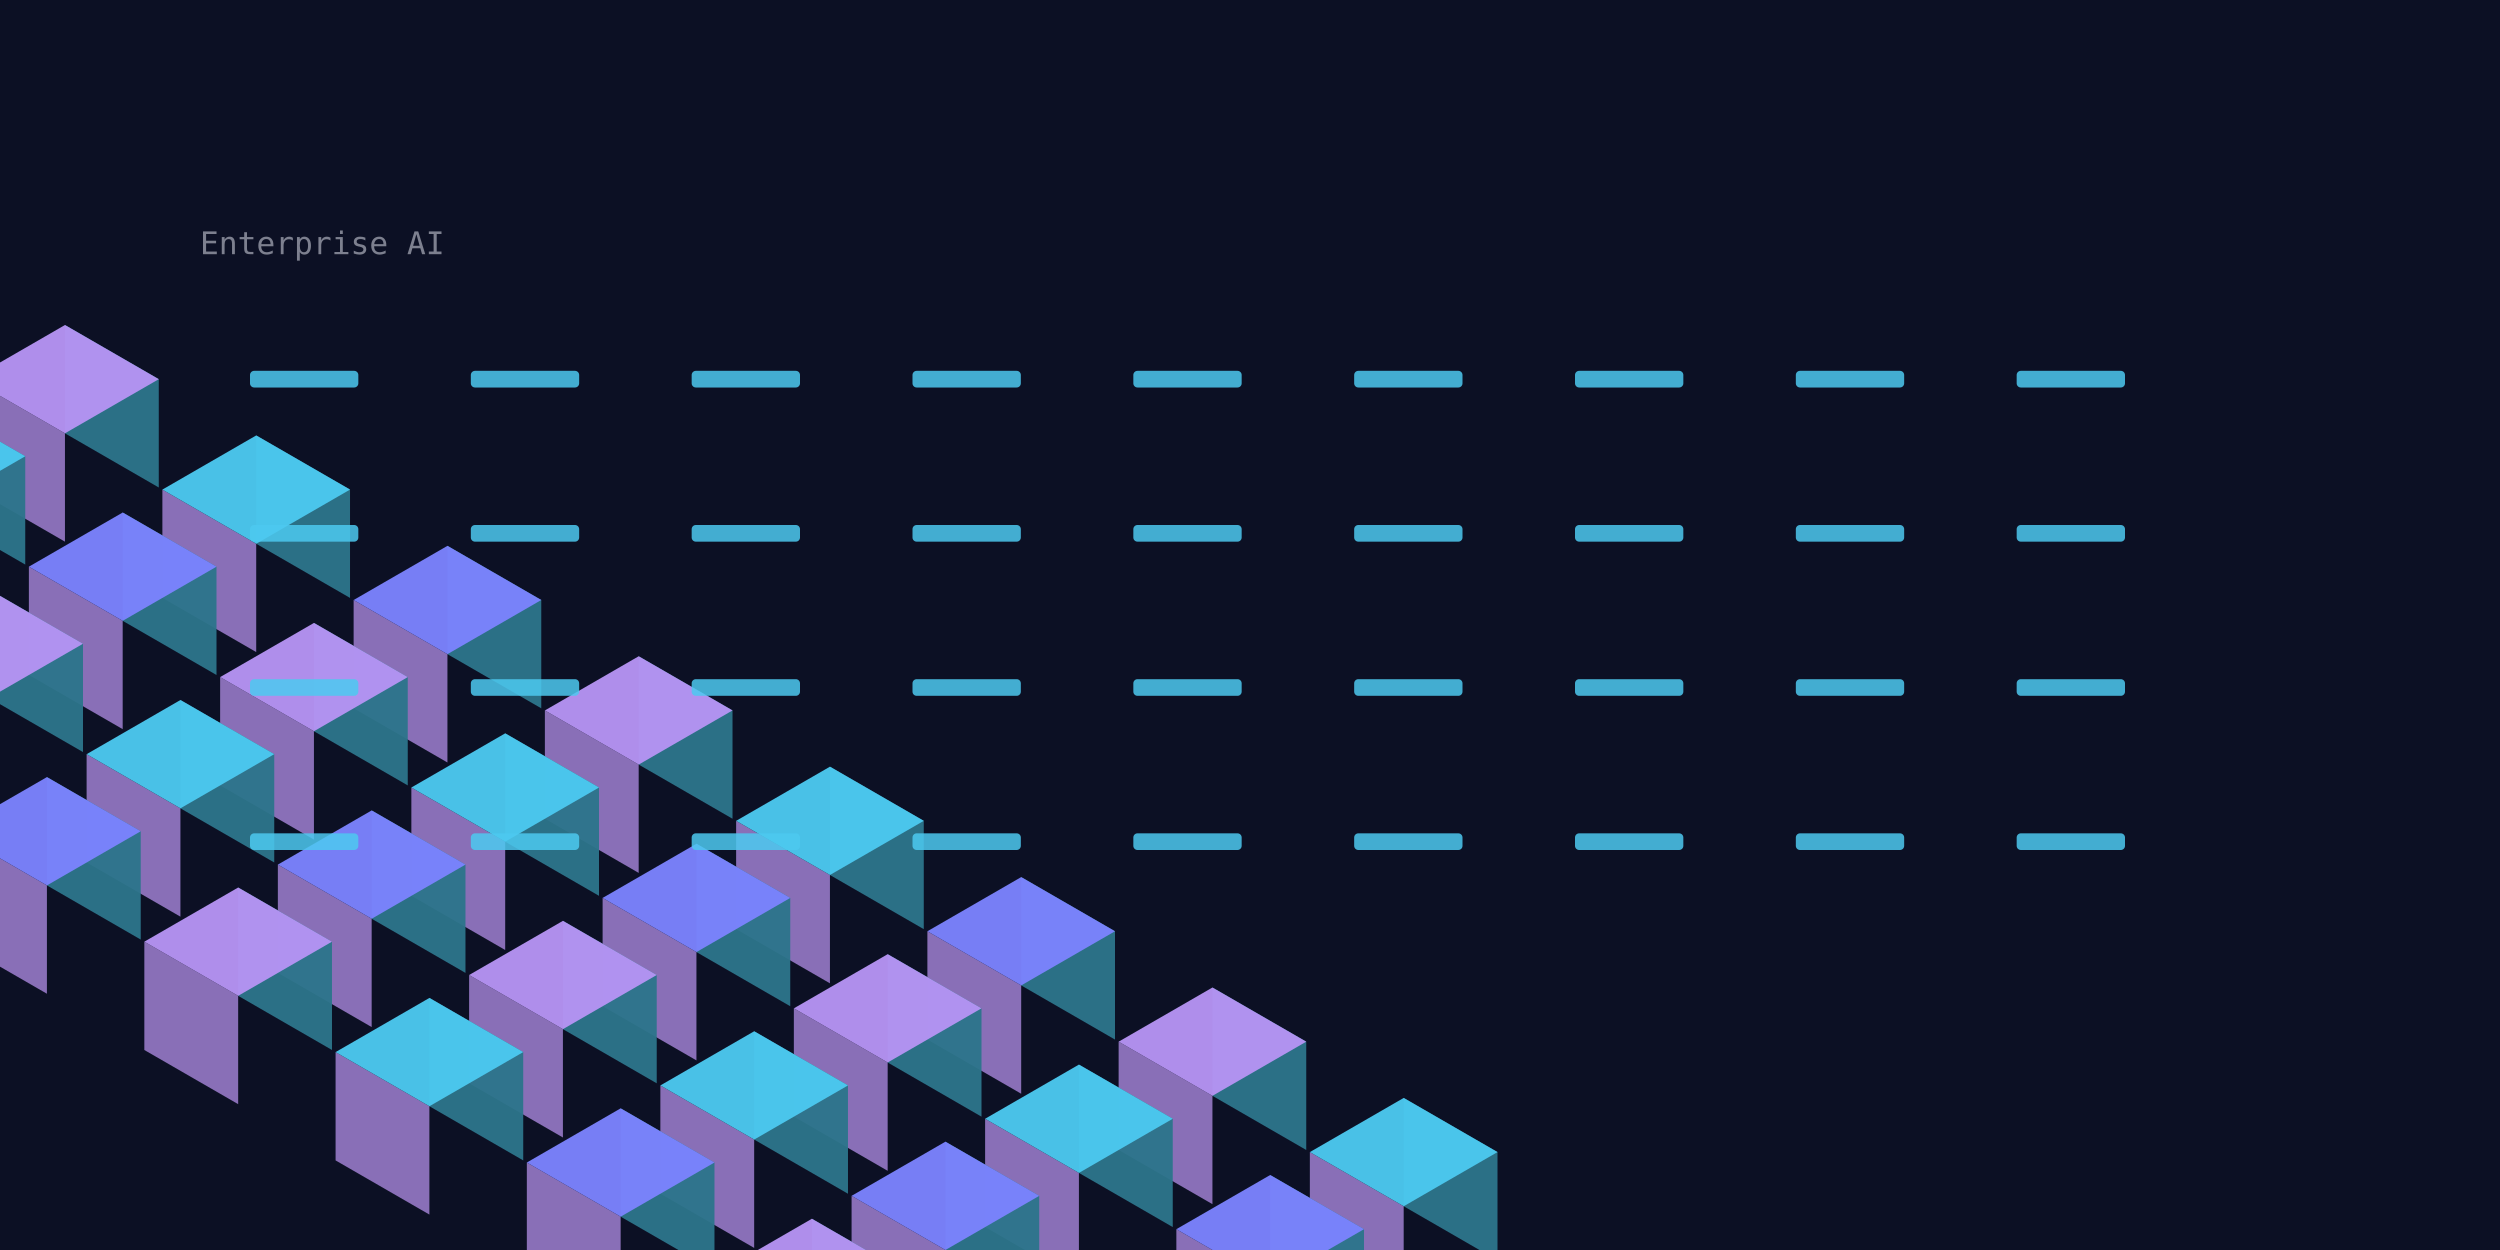
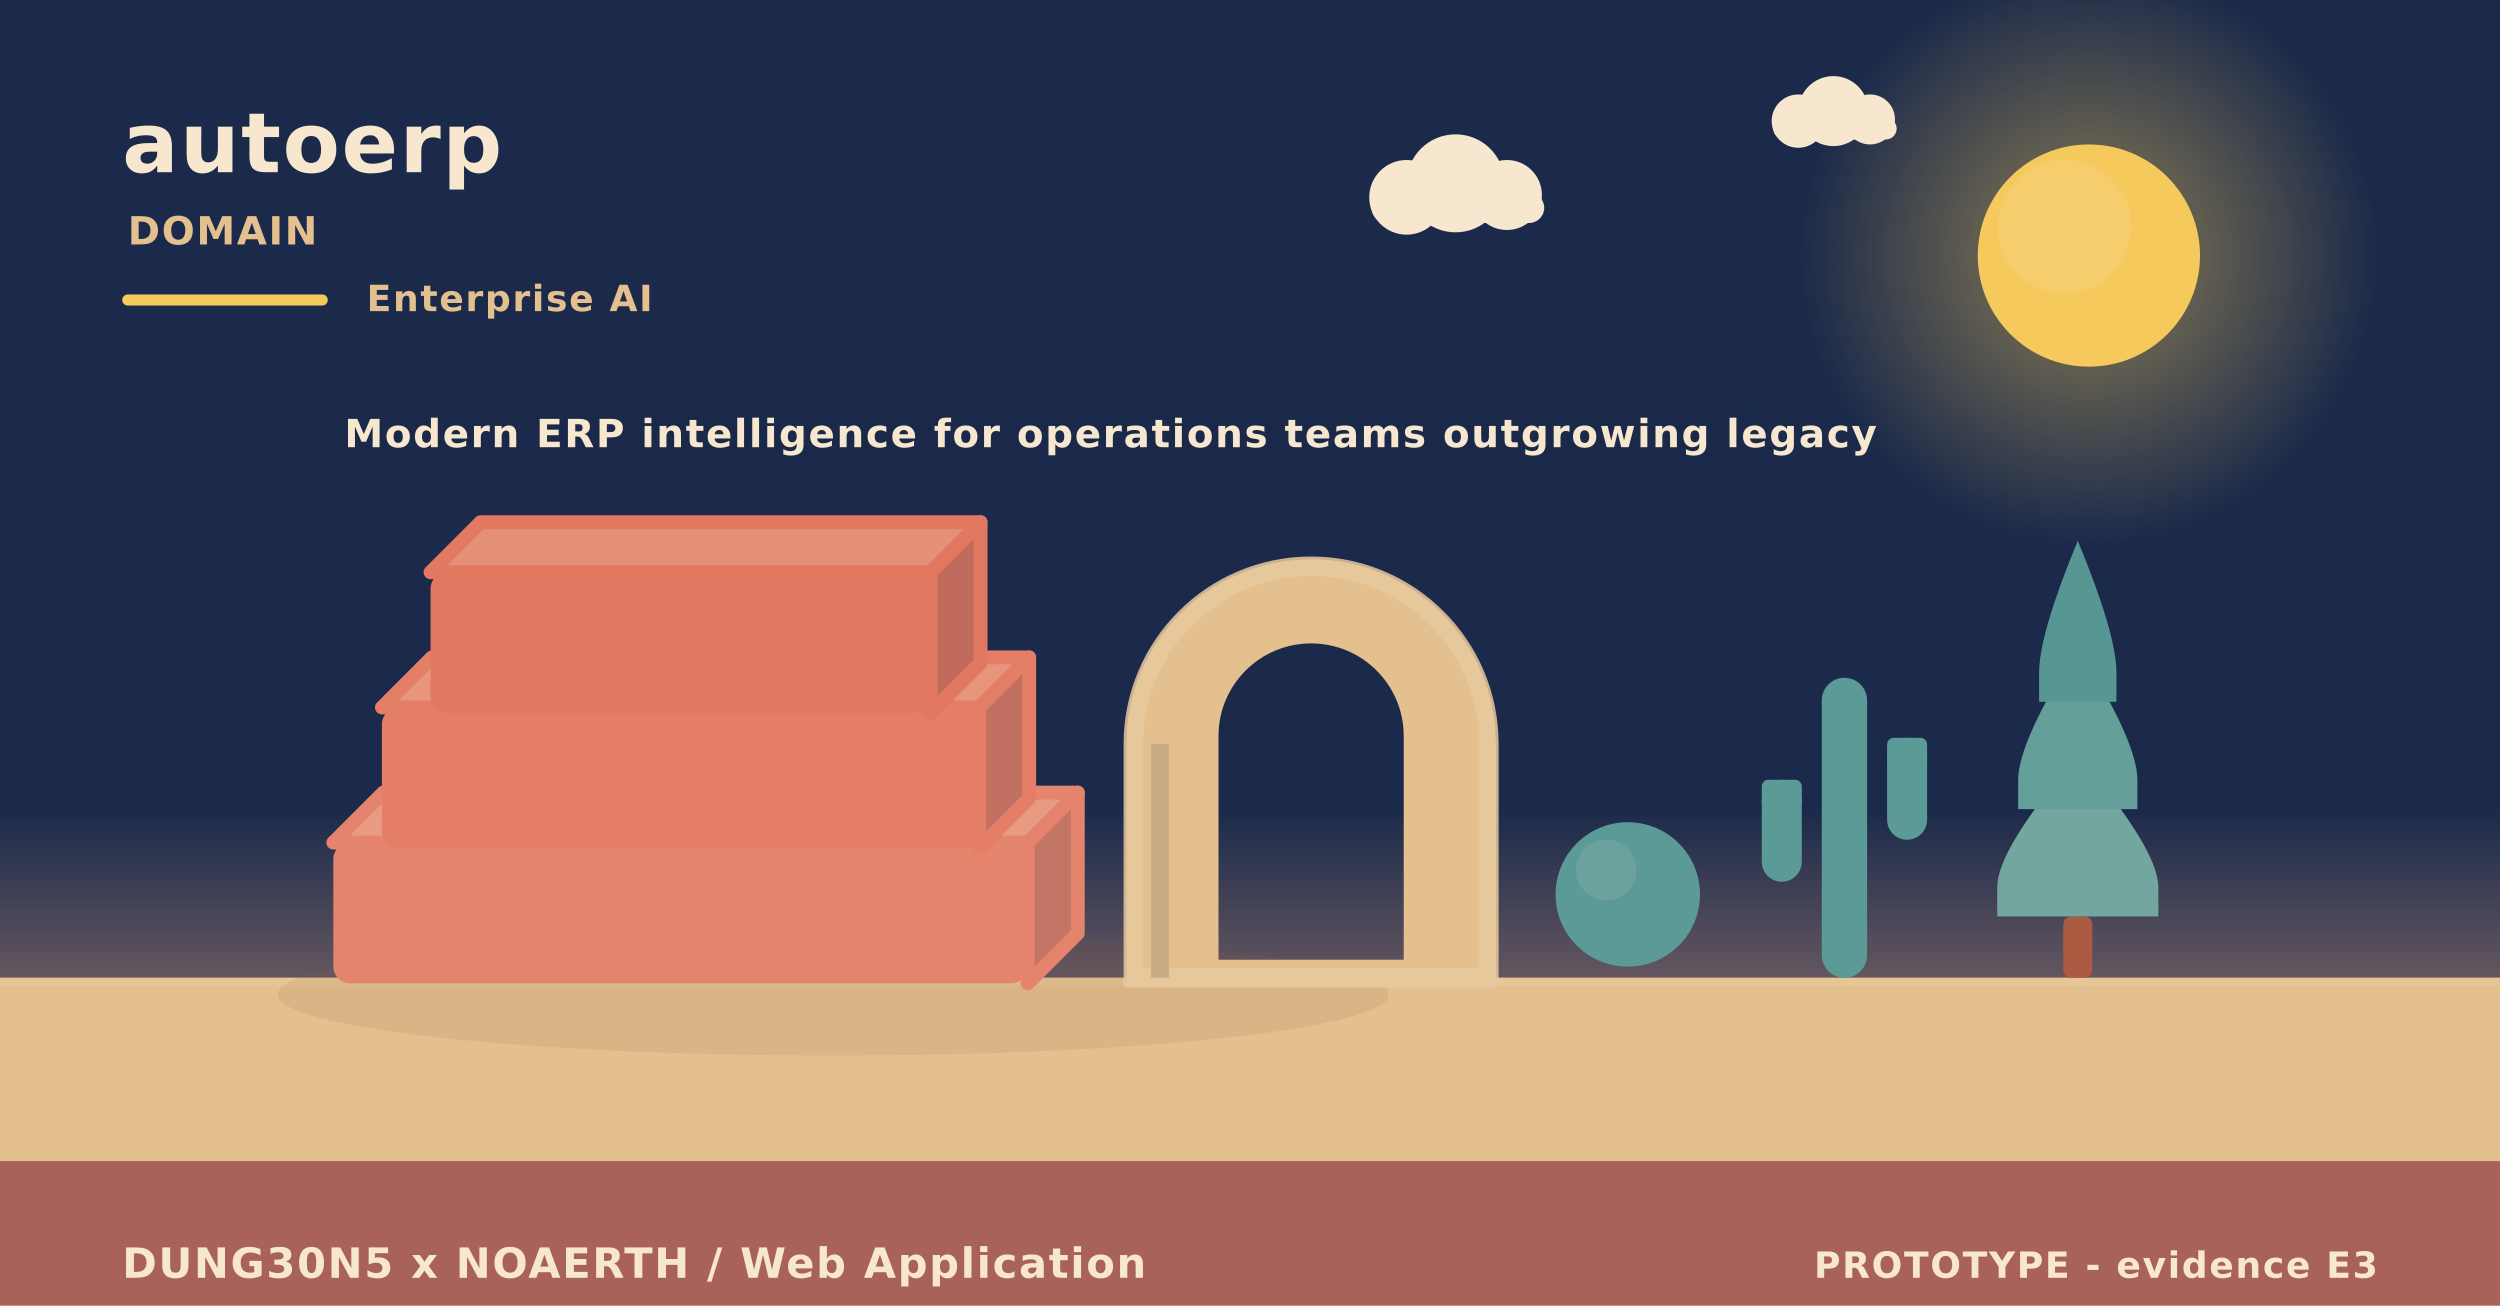
- <svg xmlns="http://www.w3.org/2000/svg" viewBox="0 0 1200 600" width="1200" height="600" role="img" aria-label="autoerp domain model">
-   <rect width="1200" height="600" fill="#0c1024" />
-   <defs>
-     <linearGradient id="gd" x1="0" y1="0" x2="1" y2="1">
-       <stop offset="0%" stop-color="#7c83ff" />
-       <stop offset="100%" stop-color="#b794f4" />
-     </linearGradient>
-   </defs>
+ <svg xmlns="http://www.w3.org/2000/svg" width="900" height="470" viewBox="0 0 900 470" role="img" aria-label="autoerp - the problem it addresses">
+   <linearGradient id="skym" x1="0" y1="0" x2="0" y2="1">
+     <stop offset="0" stop-color="#1b2a4a" />
+     <stop offset="0.62" stop-color="#1b2a4a" />
+     <stop offset="1" stop-color="#f3ad8a" />
+   </linearGradient>
+   <rect width="900" height="470" fill="url(#skym)" />
+   <radialGradient id="sunm">
+     <stop offset="0.35" stop-color="#f5c95c" stop-opacity="0.34" />
+     <stop offset="1" stop-color="#f5c95c" stop-opacity="0" />
+   </radialGradient>
+   <circle cx="752" cy="92" r="104" fill="url(#sunm)" />
+   <circle cx="752" cy="92" r="40" fill="#f5c95c" />
+   <circle cx="743.2" cy="81.6" r="24" fill="#f5d27e" opacity="0.5" />
  <g>
-     <polygon points="-60.62,155.00 -15.59,181.00 -15.59,129.00 -60.62,103.00" fill="#2c758b" opacity="0.95" />
-     <polygon points="-105.66,181.00 -60.62,207.00 -60.62,155.00 -105.66,129.00" fill="#8f73be" opacity="0.95" />
-     <polygon points="-60.62,103.00 -15.59,129.00 -60.62,155.00 -105.66,129.00" fill="#7c83ff" opacity="0.95" />
-     <g>
-       <rect x="120.00" y="178.00" width="52.00" height="8.00" rx="2.00" fill="#4cc9f0" opacity="0.85" />
-       <animateTransform attributeName="transform" type="translate" values="120.00,190.00 226.00,190.00" dur="7.182s" begin="0.0s" repeatCount="indefinite" />
-     </g>
+     <circle cx="524" cy="66" r="17.64" fill="#f6e7ce" />
+     <circle cx="506.36" cy="71.04" r="13.44" fill="#f6e7ce" />
+     <circle cx="542.48" cy="70.2" r="12.6" fill="#f6e7ce" />
+     <rect x="493.76" y="69.36" width="62.16" height="10.92" rx="5.46" fill="#f6e7ce" />
+     <animateTransform attributeName="transform" type="translate" values="0 0;24 0;0 0" dur="36s" begin="0s" repeatCount="indefinite" />
  </g>
  <g>
-     <polygon points="31.18,208.00 76.21,234.00 76.21,182.00 31.18,156.00" fill="#2c758b" opacity="0.95" />
-     <polygon points="-13.86,234.00 31.18,260.00 31.18,208.00 -13.86,182.00" fill="#8f73be" opacity="0.95" />
-     <polygon points="31.18,156.00 76.21,182.00 31.18,208.00 -13.86,182.00" fill="#b794f4" opacity="0.95" />
-     <g>
-       <rect x="226.00" y="178.00" width="52.00" height="8.00" rx="2.00" fill="#4cc9f0" opacity="0.85" />
-       <animateTransform attributeName="transform" type="translate" values="226.00,190.00 332.00,190.00" dur="7.182s" begin="0.12s" repeatCount="indefinite" />
-     </g>
+     <circle cx="660" cy="40" r="12.6" fill="#f6e7ce" />
+     <circle cx="647.4" cy="43.6" r="9.6" fill="#f6e7ce" />
+     <circle cx="673.2" cy="43" r="9" fill="#f6e7ce" />
+     <rect x="638.4" y="42.4" width="44.4" height="7.8" rx="3.9" fill="#f6e7ce" />
+     <animateTransform attributeName="transform" type="translate" values="0 0;-18 0;0 0" dur="46s" begin="3s" repeatCount="indefinite" />
  </g>
-   <g>
-     <polygon points="122.98,261.00 168.01,287.00 168.01,235.00 122.98,209.00" fill="#2c758b" opacity="0.95" />
-     <polygon points="77.94,287.00 122.98,313.00 122.98,261.00 77.94,235.00" fill="#8f73be" opacity="0.95" />
-     <polygon points="122.98,209.00 168.01,235.00 122.98,261.00 77.94,235.00" fill="#4cc9f0" opacity="0.95" />
-     <g>
-       <rect x="332.00" y="178.00" width="52.00" height="8.00" rx="2.00" fill="#4cc9f0" opacity="0.85" />
-       <animateTransform attributeName="transform" type="translate" values="332.00,190.00 438.00,190.00" dur="7.182s" begin="0.24s" repeatCount="indefinite" />
-     </g>
-   </g>
-   <g>
-     <polygon points="214.77,314.00 259.81,340.00 259.81,288.00 214.77,262.00" fill="#2c758b" opacity="0.95" />
-     <polygon points="169.74,340.00 214.77,366.00 214.77,314.00 169.74,288.00" fill="#8f73be" opacity="0.95" />
-     <polygon points="214.77,262.00 259.81,288.00 214.77,314.00 169.74,288.00" fill="#7c83ff" opacity="0.95" />
-     <g>
-       <rect x="438.00" y="178.00" width="52.00" height="8.00" rx="2.00" fill="#4cc9f0" opacity="0.85" />
-       <animateTransform attributeName="transform" type="translate" values="438.00,190.00 544.00,190.00" dur="7.182s" begin="0.36s" repeatCount="indefinite" />
-     </g>
-   </g>
-   <g>
-     <polygon points="306.57,367.00 351.61,393.00 351.61,341.00 306.57,315.00" fill="#2c758b" opacity="0.95" />
-     <polygon points="261.54,393.00 306.57,419.00 306.57,367.00 261.54,341.00" fill="#8f73be" opacity="0.95" />
-     <polygon points="306.57,315.00 351.61,341.00 306.57,367.00 261.54,341.00" fill="#b794f4" opacity="0.95" />
-     <g>
-       <rect x="544.00" y="178.00" width="52.00" height="8.00" rx="2.00" fill="#4cc9f0" opacity="0.85" />
-       <animateTransform attributeName="transform" type="translate" values="544.00,190.00 650.00,190.00" dur="7.182s" begin="0.48s" repeatCount="indefinite" />
-     </g>
-   </g>
-   <g>
-     <polygon points="398.37,420.00 443.41,446.00 443.41,394.00 398.37,368.00" fill="#2c758b" opacity="0.95" />
-     <polygon points="353.34,446.00 398.37,472.00 398.37,420.00 353.34,394.00" fill="#8f73be" opacity="0.95" />
-     <polygon points="398.37,368.00 443.41,394.00 398.37,420.00 353.34,394.00" fill="#4cc9f0" opacity="0.95" />
-     <g>
-       <rect x="650.00" y="178.00" width="52.00" height="8.00" rx="2.00" fill="#4cc9f0" opacity="0.85" />
-       <animateTransform attributeName="transform" type="translate" values="650.00,190.00 756.00,190.00" dur="7.182s" begin="0.6s" repeatCount="indefinite" />
-     </g>
-   </g>
-   <g>
-     <polygon points="490.17,473.00 535.20,499.00 535.20,447.00 490.17,421.00" fill="#2c758b" opacity="0.95" />
-     <polygon points="445.14,499.00 490.17,525.00 490.17,473.00 445.14,447.00" fill="#8f73be" opacity="0.95" />
-     <polygon points="490.17,421.00 535.20,447.00 490.17,473.00 445.14,447.00" fill="#7c83ff" opacity="0.95" />
-     <g>
-       <rect x="756.00" y="178.00" width="52.00" height="8.00" rx="2.00" fill="#4cc9f0" opacity="0.85" />
-       <animateTransform attributeName="transform" type="translate" values="756.00,190.00 862.00,190.00" dur="7.182s" begin="0.72s" repeatCount="indefinite" />
-     </g>
-   </g>
-   <g>
-     <polygon points="581.97,526.00 627.00,552.00 627.00,500.00 581.97,474.00" fill="#2c758b" opacity="0.95" />
-     <polygon points="536.94,552.00 581.97,578.00 581.97,526.00 536.94,500.00" fill="#8f73be" opacity="0.95" />
-     <polygon points="581.97,474.00 627.00,500.00 581.97,526.00 536.94,500.00" fill="#b794f4" opacity="0.95" />
-     <g>
-       <rect x="862.00" y="178.00" width="52.00" height="8.00" rx="2.00" fill="#4cc9f0" opacity="0.85" />
-       <animateTransform attributeName="transform" type="translate" values="862.00,190.00 968.00,190.00" dur="7.182s" begin="0.84s" repeatCount="indefinite" />
-     </g>
-   </g>
-   <g>
-     <polygon points="673.77,579.00 718.80,605.00 718.80,553.00 673.77,527.00" fill="#2c758b" opacity="0.95" />
-     <polygon points="628.73,605.00 673.77,631.00 673.77,579.00 628.73,553.00" fill="#8f73be" opacity="0.95" />
-     <polygon points="673.77,527.00 718.80,553.00 673.77,579.00 628.73,553.00" fill="#4cc9f0" opacity="0.95" />
-     <g>
-       <rect x="968.00" y="178.00" width="52.00" height="8.00" rx="2.00" fill="#4cc9f0" opacity="0.85" />
-       <animateTransform attributeName="transform" type="translate" values="968.00,190.00 1074.00,190.00" dur="7.182s" begin="0.96s" repeatCount="indefinite" />
-     </g>
-   </g>
-   <g>
-     <polygon points="-124.71,192.00 -79.67,218.00 -79.67,166.00 -124.71,140.00" fill="#2c758b" opacity="0.95" />
-     <polygon points="-169.74,218.00 -124.71,244.00 -124.71,192.00 -169.74,166.00" fill="#8f73be" opacity="0.95" />
-     <polygon points="-124.71,140.00 -79.67,166.00 -124.71,192.00 -169.74,166.00" fill="#b794f4" opacity="0.95" />
-     <g>
-       <rect x="120.00" y="252.00" width="52.00" height="8.00" rx="2.00" fill="#4cc9f0" opacity="0.85" />
-       <animateTransform attributeName="transform" type="translate" values="120.00,264.00 226.00,264.00" dur="7.182s" begin="0.3s" repeatCount="indefinite" />
-     </g>
-   </g>
-   <g>
-     <polygon points="-32.91,245.00 12.12,271.00 12.12,219.00 -32.91,193.00" fill="#2c758b" opacity="0.95" />
-     <polygon points="-77.94,271.00 -32.91,297.00 -32.91,245.00 -77.94,219.00" fill="#8f73be" opacity="0.95" />
-     <polygon points="-32.91,193.00 12.12,219.00 -32.91,245.00 -77.94,219.00" fill="#4cc9f0" opacity="0.95" />
-     <g>
-       <rect x="226.00" y="252.00" width="52.00" height="8.00" rx="2.00" fill="#4cc9f0" opacity="0.85" />
-       <animateTransform attributeName="transform" type="translate" values="226.00,264.00 332.00,264.00" dur="7.182s" begin="0.42s" repeatCount="indefinite" />
-     </g>
-   </g>
-   <g>
-     <polygon points="58.89,298.00 103.92,324.00 103.92,272.00 58.89,246.00" fill="#2c758b" opacity="0.95" />
-     <polygon points="13.86,324.00 58.89,350.00 58.89,298.00 13.86,272.00" fill="#8f73be" opacity="0.95" />
-     <polygon points="58.89,246.00 103.92,272.00 58.89,298.00 13.86,272.00" fill="#7c83ff" opacity="0.95" />
-     <g>
-       <rect x="332.00" y="252.00" width="52.00" height="8.00" rx="2.00" fill="#4cc9f0" opacity="0.85" />
-       <animateTransform attributeName="transform" type="translate" values="332.00,264.00 438.00,264.00" dur="7.182s" begin="0.54s" repeatCount="indefinite" />
-     </g>
-   </g>
-   <g>
-     <polygon points="150.69,351.00 195.72,377.00 195.72,325.00 150.69,299.00" fill="#2c758b" opacity="0.95" />
-     <polygon points="105.66,377.00 150.69,403.00 150.69,351.00 105.66,325.00" fill="#8f73be" opacity="0.95" />
-     <polygon points="150.69,299.00 195.72,325.00 150.69,351.00 105.66,325.00" fill="#b794f4" opacity="0.95" />
-     <g>
-       <rect x="438.00" y="252.00" width="52.00" height="8.00" rx="2.00" fill="#4cc9f0" opacity="0.85" />
-       <animateTransform attributeName="transform" type="translate" values="438.00,264.00 544.00,264.00" dur="7.182s" begin="0.66s" repeatCount="indefinite" />
-     </g>
-   </g>
-   <g>
-     <polygon points="242.49,404.00 287.52,430.00 287.52,378.00 242.49,352.00" fill="#2c758b" opacity="0.95" />
-     <polygon points="197.45,430.00 242.49,456.00 242.49,404.00 197.45,378.00" fill="#8f73be" opacity="0.95" />
-     <polygon points="242.49,352.00 287.52,378.00 242.49,404.00 197.45,378.00" fill="#4cc9f0" opacity="0.95" />
-     <g>
-       <rect x="544.00" y="252.00" width="52.00" height="8.00" rx="2.00" fill="#4cc9f0" opacity="0.85" />
-       <animateTransform attributeName="transform" type="translate" values="544.00,264.00 650.00,264.00" dur="7.182s" begin="0.78s" repeatCount="indefinite" />
-     </g>
-   </g>
-   <g>
-     <polygon points="334.29,457.00 379.32,483.00 379.32,431.00 334.29,405.00" fill="#2c758b" opacity="0.95" />
-     <polygon points="289.25,483.00 334.29,509.00 334.29,457.00 289.25,431.00" fill="#8f73be" opacity="0.95" />
-     <polygon points="334.29,405.00 379.32,431.00 334.29,457.00 289.25,431.00" fill="#7c83ff" opacity="0.95" />
-     <g>
-       <rect x="650.00" y="252.00" width="52.00" height="8.00" rx="2.00" fill="#4cc9f0" opacity="0.85" />
-       <animateTransform attributeName="transform" type="translate" values="650.00,264.00 756.00,264.00" dur="7.182s" begin="0.9s" repeatCount="indefinite" />
-     </g>
-   </g>
-   <g>
-     <polygon points="426.08,510.00 471.12,536.00 471.12,484.00 426.08,458.00" fill="#2c758b" opacity="0.95" />
-     <polygon points="381.05,536.00 426.08,562.00 426.08,510.00 381.05,484.00" fill="#8f73be" opacity="0.95" />
-     <polygon points="426.08,458.00 471.12,484.00 426.08,510.00 381.05,484.00" fill="#b794f4" opacity="0.95" />
-     <g>
-       <rect x="756.00" y="252.00" width="52.00" height="8.00" rx="2.00" fill="#4cc9f0" opacity="0.85" />
-       <animateTransform attributeName="transform" type="translate" values="756.00,264.00 862.00,264.00" dur="7.182s" begin="1.02s" repeatCount="indefinite" />
-     </g>
-   </g>
-   <g>
-     <polygon points="517.88,563.00 562.92,589.00 562.92,537.00 517.88,511.00" fill="#2c758b" opacity="0.95" />
-     <polygon points="472.85,589.00 517.88,615.00 517.88,563.00 472.85,537.00" fill="#8f73be" opacity="0.95" />
-     <polygon points="517.88,511.00 562.92,537.00 517.88,563.00 472.85,537.00" fill="#4cc9f0" opacity="0.95" />
-     <g>
-       <rect x="862.00" y="252.00" width="52.00" height="8.00" rx="2.00" fill="#4cc9f0" opacity="0.85" />
-       <animateTransform attributeName="transform" type="translate" values="862.00,264.00 968.00,264.00" dur="7.182s" begin="1.14s" repeatCount="indefinite" />
-     </g>
-   </g>
-   <g>
-     <polygon points="609.68,616.00 654.72,642.00 654.72,590.00 609.68,564.00" fill="#2c758b" opacity="0.95" />
-     <polygon points="564.65,642.00 609.68,668.00 609.68,616.00 564.65,590.00" fill="#8f73be" opacity="0.95" />
-     <polygon points="609.68,564.00 654.72,590.00 609.68,616.00 564.65,590.00" fill="#7c83ff" opacity="0.95" />
-     <g>
-       <rect x="968.00" y="252.00" width="52.00" height="8.00" rx="2.00" fill="#4cc9f0" opacity="0.85" />
-       <animateTransform attributeName="transform" type="translate" values="968.00,264.00 1074.00,264.00" dur="7.182s" begin="1.26s" repeatCount="indefinite" />
-     </g>
-   </g>
-   <g>
-     <polygon points="-188.79,229.00 -143.76,255.00 -143.76,203.00 -188.79,177.00" fill="#2c758b" opacity="0.95" />
-     <polygon points="-233.83,255.00 -188.79,281.00 -188.79,229.00 -233.83,203.00" fill="#8f73be" opacity="0.95" />
-     <polygon points="-188.79,177.00 -143.76,203.00 -188.79,229.00 -233.83,203.00" fill="#4cc9f0" opacity="0.95" />
-     <g>
-       <rect x="120.00" y="326.00" width="52.00" height="8.00" rx="2.00" fill="#4cc9f0" opacity="0.85" />
-       <animateTransform attributeName="transform" type="translate" values="120.00,338.00 226.00,338.00" dur="7.182s" begin="0.6s" repeatCount="indefinite" />
-     </g>
-   </g>
-   <g>
-     <polygon points="-96.99,282.00 -51.96,308.00 -51.96,256.00 -96.99,230.00" fill="#2c758b" opacity="0.95" />
-     <polygon points="-142.03,308.00 -96.99,334.00 -96.99,282.00 -142.03,256.00" fill="#8f73be" opacity="0.95" />
-     <polygon points="-96.99,230.00 -51.96,256.00 -96.99,282.00 -142.03,256.00" fill="#7c83ff" opacity="0.95" />
-     <g>
-       <rect x="226.00" y="326.00" width="52.00" height="8.00" rx="2.00" fill="#4cc9f0" opacity="0.85" />
-       <animateTransform attributeName="transform" type="translate" values="226.00,338.00 332.00,338.00" dur="7.182s" begin="0.72s" repeatCount="indefinite" />
-     </g>
-   </g>
-   <g>
-     <polygon points="-5.20,335.00 39.84,361.00 39.84,309.00 -5.20,283.00" fill="#2c758b" opacity="0.95" />
-     <polygon points="-50.23,361.00 -5.20,387.00 -5.20,335.00 -50.23,309.00" fill="#8f73be" opacity="0.95" />
-     <polygon points="-5.20,283.00 39.84,309.00 -5.20,335.00 -50.23,309.00" fill="#b794f4" opacity="0.95" />
-     <g>
-       <rect x="332.00" y="326.00" width="52.00" height="8.00" rx="2.00" fill="#4cc9f0" opacity="0.85" />
-       <animateTransform attributeName="transform" type="translate" values="332.00,338.00 438.00,338.00" dur="7.182s" begin="0.84s" repeatCount="indefinite" />
-     </g>
-   </g>
-   <g>
-     <polygon points="86.60,388.00 131.64,414.00 131.64,362.00 86.60,336.00" fill="#2c758b" opacity="0.95" />
-     <polygon points="41.57,414.00 86.60,440.00 86.60,388.00 41.57,362.00" fill="#8f73be" opacity="0.95" />
-     <polygon points="86.60,336.00 131.64,362.00 86.60,388.00 41.57,362.00" fill="#4cc9f0" opacity="0.95" />
-     <g>
-       <rect x="438.00" y="326.00" width="52.00" height="8.00" rx="2.00" fill="#4cc9f0" opacity="0.85" />
-       <animateTransform attributeName="transform" type="translate" values="438.00,338.00 544.00,338.00" dur="7.182s" begin="0.96s" repeatCount="indefinite" />
-     </g>
-   </g>
-   <g>
-     <polygon points="178.40,441.00 223.43,467.00 223.43,415.00 178.40,389.00" fill="#2c758b" opacity="0.95" />
-     <polygon points="133.37,467.00 178.40,493.00 178.40,441.00 133.37,415.00" fill="#8f73be" opacity="0.95" />
-     <polygon points="178.40,389.00 223.43,415.00 178.40,441.00 133.37,415.00" fill="#7c83ff" opacity="0.95" />
-     <g>
-       <rect x="544.00" y="326.00" width="52.00" height="8.00" rx="2.00" fill="#4cc9f0" opacity="0.85" />
-       <animateTransform attributeName="transform" type="translate" values="544.00,338.00 650.00,338.00" dur="7.182s" begin="1.08s" repeatCount="indefinite" />
-     </g>
-   </g>
-   <g>
-     <polygon points="270.20,494.00 315.23,520.00 315.23,468.00 270.20,442.00" fill="#2c758b" opacity="0.95" />
-     <polygon points="225.17,520.00 270.20,546.00 270.20,494.00 225.17,468.00" fill="#8f73be" opacity="0.95" />
-     <polygon points="270.20,442.00 315.23,468.00 270.20,494.00 225.17,468.00" fill="#b794f4" opacity="0.95" />
-     <g>
-       <rect x="650.00" y="326.00" width="52.00" height="8.00" rx="2.00" fill="#4cc9f0" opacity="0.85" />
-       <animateTransform attributeName="transform" type="translate" values="650.00,338.00 756.00,338.00" dur="7.182s" begin="1.2s" repeatCount="indefinite" />
-     </g>
-   </g>
-   <g>
-     <polygon points="362.00,547.00 407.03,573.00 407.03,521.00 362.00,495.00" fill="#2c758b" opacity="0.95" />
-     <polygon points="316.97,573.00 362.00,599.00 362.00,547.00 316.97,521.00" fill="#8f73be" opacity="0.95" />
-     <polygon points="362.00,495.00 407.03,521.00 362.00,547.00 316.97,521.00" fill="#4cc9f0" opacity="0.95" />
-     <g>
-       <rect x="756.00" y="326.00" width="52.00" height="8.00" rx="2.00" fill="#4cc9f0" opacity="0.85" />
-       <animateTransform attributeName="transform" type="translate" values="756.00,338.00 862.00,338.00" dur="7.182s" begin="1.32s" repeatCount="indefinite" />
-     </g>
-   </g>
-   <g>
-     <polygon points="453.80,600.00 498.83,626.00 498.83,574.00 453.80,548.00" fill="#2c758b" opacity="0.95" />
-     <polygon points="408.76,626.00 453.80,652.00 453.80,600.00 408.76,574.00" fill="#8f73be" opacity="0.95" />
-     <polygon points="453.80,548.00 498.83,574.00 453.80,600.00 408.76,574.00" fill="#7c83ff" opacity="0.95" />
-     <g>
-       <rect x="862.00" y="326.00" width="52.00" height="8.00" rx="2.00" fill="#4cc9f0" opacity="0.85" />
-       <animateTransform attributeName="transform" type="translate" values="862.00,338.00 968.00,338.00" dur="7.182s" begin="1.44s" repeatCount="indefinite" />
-     </g>
-   </g>
-   <g>
-     <polygon points="545.60,653.00 590.63,679.00 590.63,627.00 545.60,601.00" fill="#2c758b" opacity="0.95" />
-     <polygon points="500.56,679.00 545.60,705.00 545.60,653.00 500.56,627.00" fill="#8f73be" opacity="0.95" />
-     <polygon points="545.60,601.00 590.63,627.00 545.60,653.00 500.56,627.00" fill="#b794f4" opacity="0.95" />
-     <g>
-       <rect x="968.00" y="326.00" width="52.00" height="8.00" rx="2.00" fill="#4cc9f0" opacity="0.85" />
-       <animateTransform attributeName="transform" type="translate" values="968.00,338.00 1074.00,338.00" dur="7.182s" begin="1.56s" repeatCount="indefinite" />
-     </g>
-   </g>
-   <g>
-     <polygon points="-252.88,266.00 -207.85,292.00 -207.85,240.00 -252.88,214.00" fill="#2c758b" opacity="0.95" />
-     <polygon points="-297.91,292.00 -252.88,318.00 -252.88,266.00 -297.91,240.00" fill="#8f73be" opacity="0.95" />
-     <polygon points="-252.88,214.00 -207.85,240.00 -252.88,266.00 -297.91,240.00" fill="#7c83ff" opacity="0.95" />
-     <g>
-       <rect x="120.00" y="400.00" width="52.00" height="8.00" rx="2.00" fill="#4cc9f0" opacity="0.85" />
-       <animateTransform attributeName="transform" type="translate" values="120.00,412.00 226.00,412.00" dur="7.182s" begin="0.9s" repeatCount="indefinite" />
-     </g>
-   </g>
-   <g>
-     <polygon points="-161.08,319.00 -116.05,345.00 -116.05,293.00 -161.08,267.00" fill="#2c758b" opacity="0.95" />
-     <polygon points="-206.11,345.00 -161.08,371.00 -161.08,319.00 -206.11,293.00" fill="#8f73be" opacity="0.95" />
-     <polygon points="-161.08,267.00 -116.05,293.00 -161.08,319.00 -206.11,293.00" fill="#b794f4" opacity="0.95" />
-     <g>
-       <rect x="226.00" y="400.00" width="52.00" height="8.00" rx="2.00" fill="#4cc9f0" opacity="0.85" />
-       <animateTransform attributeName="transform" type="translate" values="226.00,412.00 332.00,412.00" dur="7.182s" begin="1.02s" repeatCount="indefinite" />
-     </g>
-   </g>
-   <g>
-     <polygon points="-69.28,372.00 -24.25,398.00 -24.25,346.00 -69.28,320.00" fill="#2c758b" opacity="0.95" />
-     <polygon points="-114.32,398.00 -69.28,424.00 -69.28,372.00 -114.32,346.00" fill="#8f73be" opacity="0.95" />
-     <polygon points="-69.28,320.00 -24.25,346.00 -69.28,372.00 -114.32,346.00" fill="#4cc9f0" opacity="0.95" />
-     <g>
-       <rect x="332.00" y="400.00" width="52.00" height="8.00" rx="2.00" fill="#4cc9f0" opacity="0.85" />
-       <animateTransform attributeName="transform" type="translate" values="332.00,412.00 438.00,412.00" dur="7.182s" begin="1.14s" repeatCount="indefinite" />
-     </g>
-   </g>
-   <g>
-     <polygon points="22.52,425.00 67.55,451.00 67.55,399.00 22.52,373.00" fill="#2c758b" opacity="0.95" />
-     <polygon points="-22.52,451.00 22.52,477.00 22.52,425.00 -22.52,399.00" fill="#8f73be" opacity="0.95" />
-     <polygon points="22.52,373.00 67.55,399.00 22.52,425.00 -22.52,399.00" fill="#7c83ff" opacity="0.95" />
-     <g>
-       <rect x="438.00" y="400.00" width="52.00" height="8.00" rx="2.00" fill="#4cc9f0" opacity="0.85" />
-       <animateTransform attributeName="transform" type="translate" values="438.00,412.00 544.00,412.00" dur="7.182s" begin="1.26s" repeatCount="indefinite" />
-     </g>
-   </g>
-   <g>
-     <polygon points="114.32,478.00 159.35,504.00 159.35,452.00 114.32,426.00" fill="#2c758b" opacity="0.95" />
-     <polygon points="69.28,504.00 114.32,530.00 114.32,478.00 69.28,452.00" fill="#8f73be" opacity="0.95" />
-     <polygon points="114.32,426.00 159.35,452.00 114.32,478.00 69.28,452.00" fill="#b794f4" opacity="0.95" />
-     <g>
-       <rect x="544.00" y="400.00" width="52.00" height="8.00" rx="2.00" fill="#4cc9f0" opacity="0.85" />
-       <animateTransform attributeName="transform" type="translate" values="544.00,412.00 650.00,412.00" dur="7.182s" begin="1.38s" repeatCount="indefinite" />
-     </g>
-   </g>
-   <g>
-     <polygon points="206.11,531.00 251.15,557.00 251.15,505.00 206.11,479.00" fill="#2c758b" opacity="0.95" />
-     <polygon points="161.08,557.00 206.11,583.00 206.11,531.00 161.08,505.00" fill="#8f73be" opacity="0.95" />
-     <polygon points="206.11,479.00 251.15,505.00 206.11,531.00 161.08,505.00" fill="#4cc9f0" opacity="0.95" />
-     <g>
-       <rect x="650.00" y="400.00" width="52.00" height="8.00" rx="2.00" fill="#4cc9f0" opacity="0.85" />
-       <animateTransform attributeName="transform" type="translate" values="650.00,412.00 756.00,412.00" dur="7.182s" begin="1.5s" repeatCount="indefinite" />
-     </g>
-   </g>
-   <g>
-     <polygon points="297.91,584.00 342.95,610.00 342.95,558.00 297.91,532.00" fill="#2c758b" opacity="0.95" />
-     <polygon points="252.88,610.00 297.91,636.00 297.91,584.00 252.88,558.00" fill="#8f73be" opacity="0.95" />
-     <polygon points="297.91,532.00 342.95,558.00 297.91,584.00 252.88,558.00" fill="#7c83ff" opacity="0.95" />
-     <g>
-       <rect x="756.00" y="400.00" width="52.00" height="8.00" rx="2.00" fill="#4cc9f0" opacity="0.85" />
-       <animateTransform attributeName="transform" type="translate" values="756.00,412.00 862.00,412.00" dur="7.182s" begin="1.62s" repeatCount="indefinite" />
-     </g>
-   </g>
-   <g>
-     <polygon points="389.71,637.00 434.74,663.00 434.74,611.00 389.71,585.00" fill="#2c758b" opacity="0.95" />
-     <polygon points="344.68,663.00 389.71,689.00 389.71,637.00 344.68,611.00" fill="#8f73be" opacity="0.95" />
-     <polygon points="389.71,585.00 434.74,611.00 389.71,637.00 344.68,611.00" fill="#b794f4" opacity="0.95" />
-     <g>
-       <rect x="862.00" y="400.00" width="52.00" height="8.00" rx="2.00" fill="#4cc9f0" opacity="0.85" />
-       <animateTransform attributeName="transform" type="translate" values="862.00,412.00 968.00,412.00" dur="7.182s" begin="1.74s" repeatCount="indefinite" />
-     </g>
-   </g>
-   <g>
-     <polygon points="481.51,690.00 526.54,716.00 526.54,664.00 481.51,638.00" fill="#2c758b" opacity="0.95" />
-     <polygon points="436.48,716.00 481.51,742.00 481.51,690.00 436.48,664.00" fill="#8f73be" opacity="0.95" />
-     <polygon points="481.51,638.00 526.54,664.00 481.51,690.00 436.48,664.00" fill="#4cc9f0" opacity="0.95" />
-     <g>
-       <rect x="968.00" y="400.00" width="52.00" height="8.00" rx="2.00" fill="#4cc9f0" opacity="0.85" />
-       <animateTransform attributeName="transform" type="translate" values="968.00,412.00 1074.00,412.00" dur="7.182s" begin="1.86s" repeatCount="indefinite" />
-     </g>
-   </g>
-   <text x="96" y="122" font-family="ui-monospace,Menlo,monospace" font-size="15" fill="rgba(238,240,251,0.500)">Enterprise AI</text>
+   <rect x="0" y="352" width="900" height="118" fill="#e3c08d" />
+   <rect x="0" y="352" width="900" height="3" fill="#e6c596" />
+   <text x="44" y="62" font-family="Verdana,DejaVu Sans,sans-serif" font-size="30" font-weight="700" letter-spacing="0.6" fill="#f6e7ce" text-anchor="start">autoerp</text>
+   <text x="46" y="88" font-family="Verdana,DejaVu Sans,sans-serif" font-size="14" font-weight="700" letter-spacing="0.6" fill="#e3c08d" text-anchor="start">DOMAIN</text>
+   <rect x="44" y="106" width="74" height="4" rx="2" fill="#f5c95c" />
+   <text x="132" y="112" font-family="Verdana,DejaVu Sans,sans-serif" font-size="13" font-weight="700" letter-spacing="0.6" fill="#e3c08d" text-anchor="start">Enterprise AI</text>
+   <ellipse cx="300" cy="358" rx="200" ry="22" fill="rgba(138,90,68,0.11)" />
+   <path d="M120,303.33 L370,303.33 L388,285.33 L138,285.33 Z" fill="#e99a82" stroke="#e5846c" stroke-width="5" stroke-linejoin="round" />
+   <path d="M370,303.33 L388,285.33 L388,336 L370,354 Z" fill="#c37566" stroke="#e5846c" stroke-width="5" stroke-linejoin="round" />
+   <rect x="120" y="303.33" width="250" height="50.67" rx="6" fill="#e5846c" />
+   <path d="M137.5,254.67 L352.5,254.67 L370.5,236.67 L155.5,236.67 Z" fill="#e8957d" stroke="#e47e66" stroke-width="5" stroke-linejoin="round" />
+   <path d="M352.5,254.67 L370.5,236.67 L370.5,287.33 L352.5,305.33 Z" fill="#c27061" stroke="#e47e66" stroke-width="5" stroke-linejoin="round" />
+   <rect x="137.5" y="254.67" width="215" height="50.67" rx="6" fill="#e47e66" />
+   <path d="M155,206 L335,206 L353,188 L173,188 Z" fill="#e79079" stroke="#e37861" stroke-width="5" stroke-linejoin="round" />
+   <path d="M335,206 L353,188 L353,238.67 L335,256.67 Z" fill="#c16b5d" stroke="#e37861" stroke-width="5" stroke-linejoin="round" />
+   <rect x="155" y="206" width="180" height="50.67" rx="6" fill="#e37861" />
+   <path d="M408,352 L408,267.84 A64,64 0 0 1 536,267.84 L536,352 Z M436.16,348 L436.16,264.97 A35.84,35.84 0 0 1 507.84,264.97 L507.84,348 Z" fill="#e3c08d" fill-rule="evenodd" stroke="#e3c08d" stroke-width="5" stroke-linejoin="round" />
+   <path d="M408,352 L408,267.84 A64,64 0 0 1 536,267.84 L536,352 Z" fill="none" stroke="#e8c99d" stroke-width="7" stroke-linecap="round" opacity="0.85" />
+   <rect x="414.4" y="267.84" width="6.4" height="84.16" fill="#c7ab84" />
+   <circle cx="586" cy="322" r="26" fill="#5b9a97" />
+   <circle cx="578.2" cy="313.16" r="10.92" fill="#7aa9a2" opacity="0.55" />
+   <rect x="655.84" y="244" width="16.32" height="108" rx="8.16" fill="#5b9a97" />
+   <rect x="634.24" y="280.72" width="14.4" height="36.72" rx="7.2" fill="#5b9a97" />
+   <rect x="634.24" y="280.72" width="14.4" height="10.8" rx="2.4" fill="#5b9a97" />
+   <rect x="679.36" y="265.6" width="14.4" height="36.72" rx="7.2" fill="#5b9a97" />
+   <rect x="679.36" y="265.6" width="14.4" height="10.8" rx="2.4" fill="#5b9a97" />
+   <rect x="742.78" y="329.92" width="10.44" height="22.08" rx="2.9" fill="#ac5b43" />
+   <path d="M748,271.96 Q719,305.58 719,319.49 Q719,329.92 719,329.92 L777,329.92 Q777,329.92 777,319.49 Q777,305.58 748,271.96 Z" fill="#74a6a0" />
+   <path d="M748,233.32 Q726.54,266.94 726.54,280.85 Q726.54,291.28 726.54,291.28 L769.46,291.28 Q769.46,291.28 769.46,280.85 Q769.46,266.94 748,233.32 Z" fill="#649f9a" />
+   <path d="M748,194.68 Q734.08,228.3 734.08,242.21 Q734.08,252.64 734.08,252.64 L761.92,252.64 Q761.92,252.64 761.92,242.21 Q761.92,228.3 748,194.68 Z" fill="#589694" />
+   <rect x="108" y="132" width="520" height="46" rx="12" fill="rgba(27,42,74,0.42)" opacity="0.94" />
+   <text x="124" y="161" font-family="Verdana,DejaVu Sans,sans-serif" font-size="14" font-weight="700" letter-spacing="0.6" fill="#f6e7ce" text-anchor="start">Modern ERP intelligence for operations teams outgrowing legacy</text>
+   <rect x="0" y="418" width="900" height="52" rx="0" fill="#a65c56" opacity="0.94" />
+   <text x="44" y="460" font-family="Verdana,DejaVu Sans,sans-serif" font-size="15" font-weight="700" letter-spacing="0.6" fill="#f6e7ce" text-anchor="start">DUNG30N5 x NOAERTH  /  Web Application</text>
+   <text x="856" y="460" font-family="Verdana,DejaVu Sans,sans-serif" font-size="13" font-weight="700" letter-spacing="0.6" fill="#f6e7ce" text-anchor="end">PROTOTYPE  -  evidence E3</text>
</svg>
